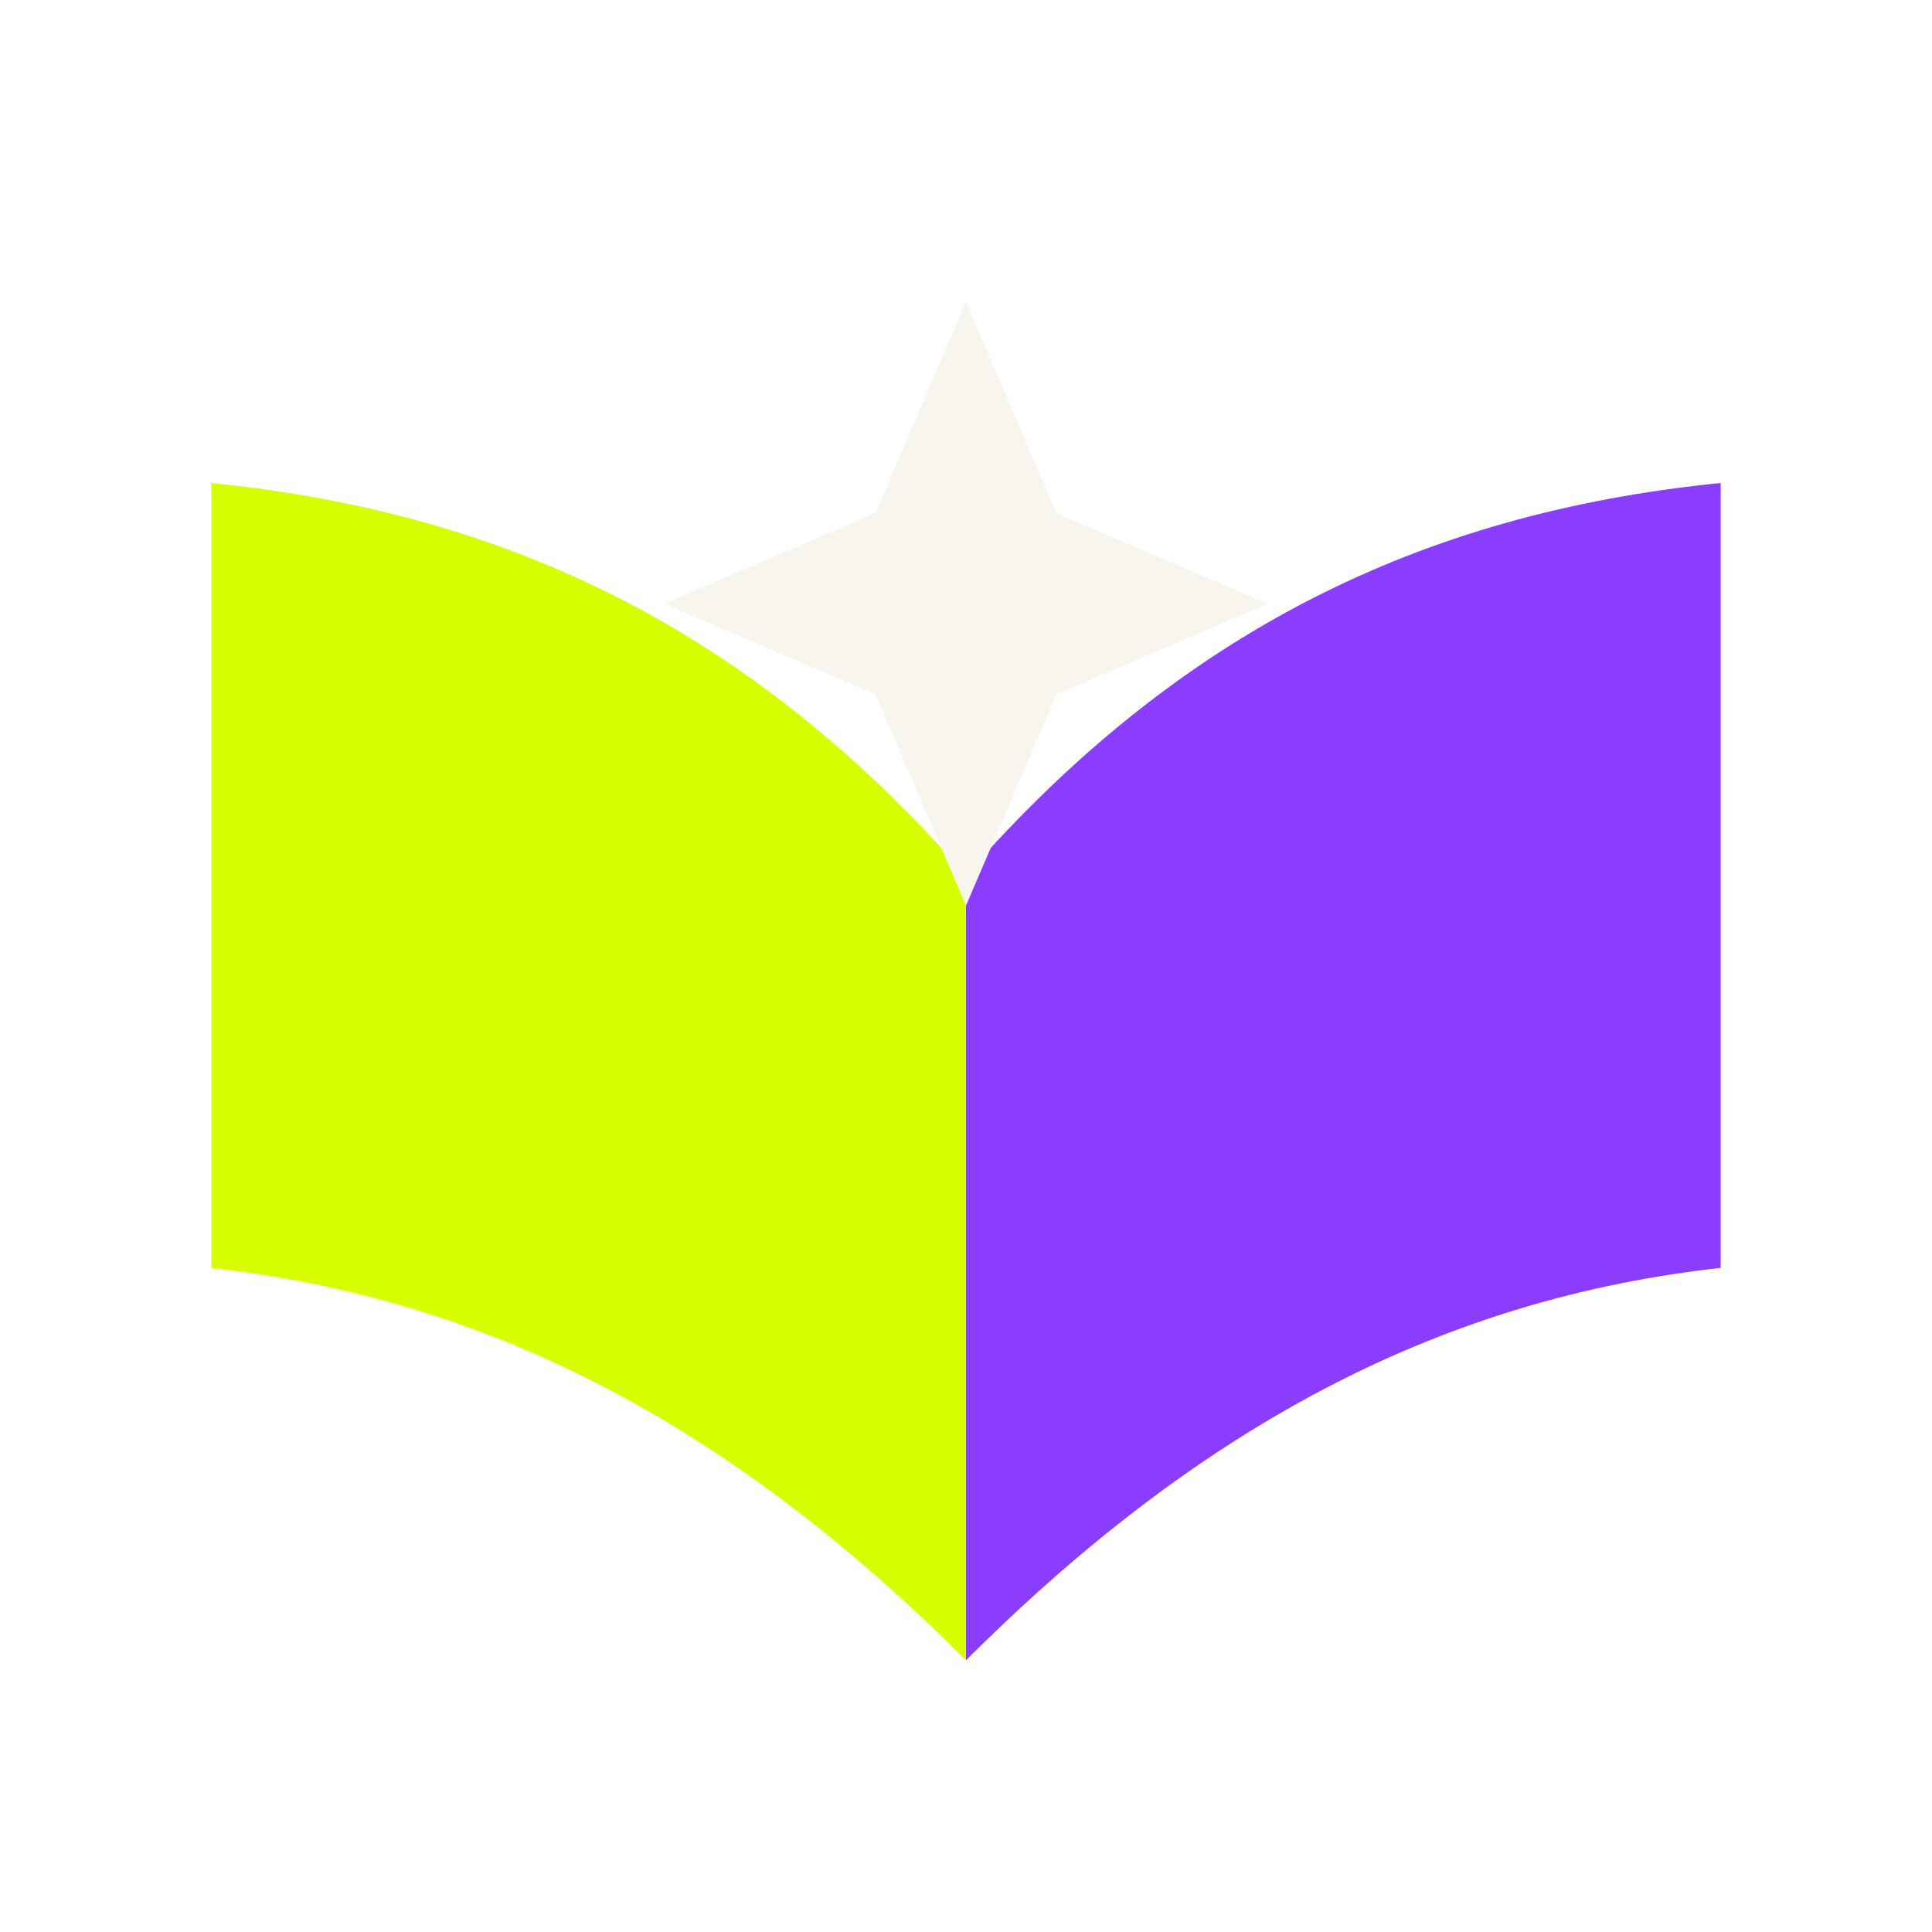
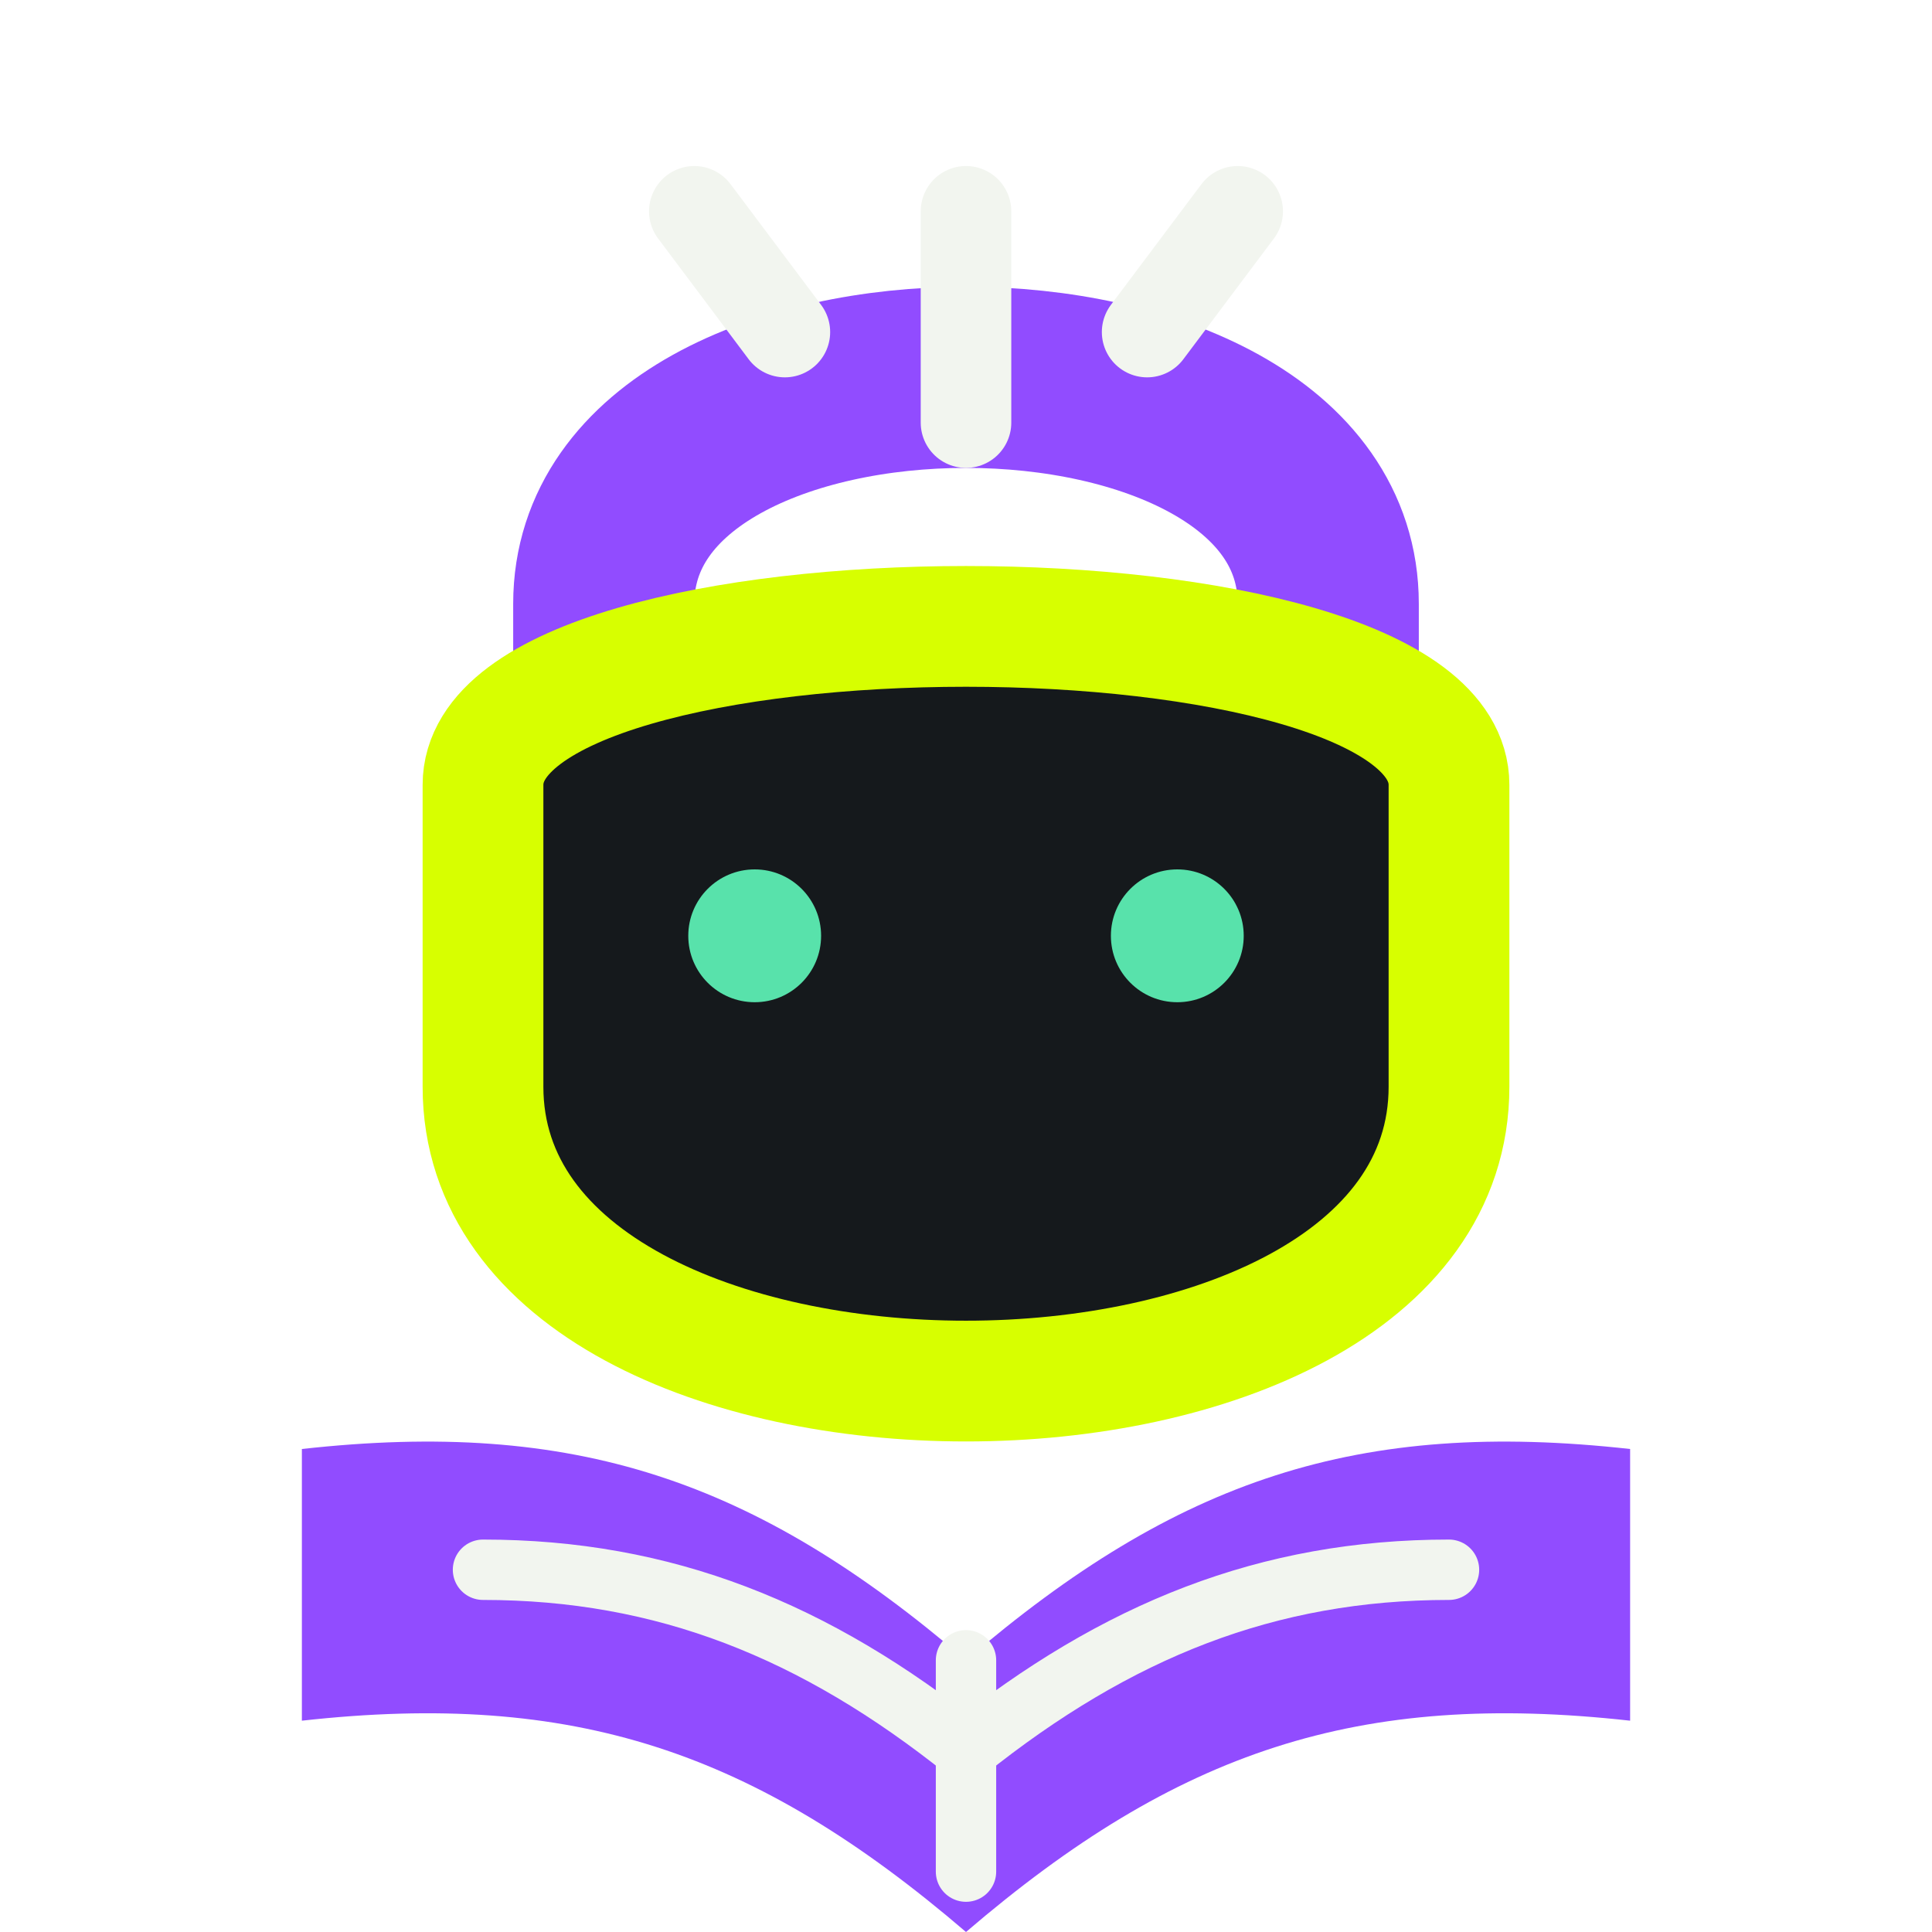
<svg xmlns="http://www.w3.org/2000/svg" viewBox="0 0 64 64" fill="none">
-   <path fill="#D7FF00" d="M7 16c10 1 18 5 25 13v26C24 47 16 43 7 42V16Z" />
-   <path fill="#8B3DFF" d="M57 16c-10 1-18 5-25 13v26c8-8 16-12 25-13V16Z" />
-   <path fill="#F7F5ED" d="m32 10 3 7 7 3-7 3-3 7-3-7-7-3 7-3 3-7Z" />
+   <path d="M20 24v-4c0-10 24-10 24 0v4" stroke="#914CFF" stroke-width="6" stroke-linecap="round" />
+   <path d="M16 26c0-7 32-7 32 0v10c0 13-32 13-32 0V26Z" fill="#15191C" stroke="#D7FF00" stroke-width="4" />
+   <circle cx="25" cy="31" r="2.2" fill="#58E2AB" />
+   <circle cx="39" cy="31" r="2.2" fill="#58E2AB" />
+   <path d="M32 7v7M26 11l-3-4M38 11l3-4" stroke="#F2F5EF" stroke-width="3" stroke-linecap="round" />
+   <path d="M10 48c9-1 15 1 22 7 7-6 13-8 22-7v9c-9-1-15 1-22 7-7-6-13-8-22-7v-9Z" fill="#914CFF" />
+   <path d="M32 55v7M16 52c6 0 11 2 16 6 5-4 10-6 16-6" stroke="#F2F5EF" stroke-width="2" stroke-linecap="round" />
</svg>
